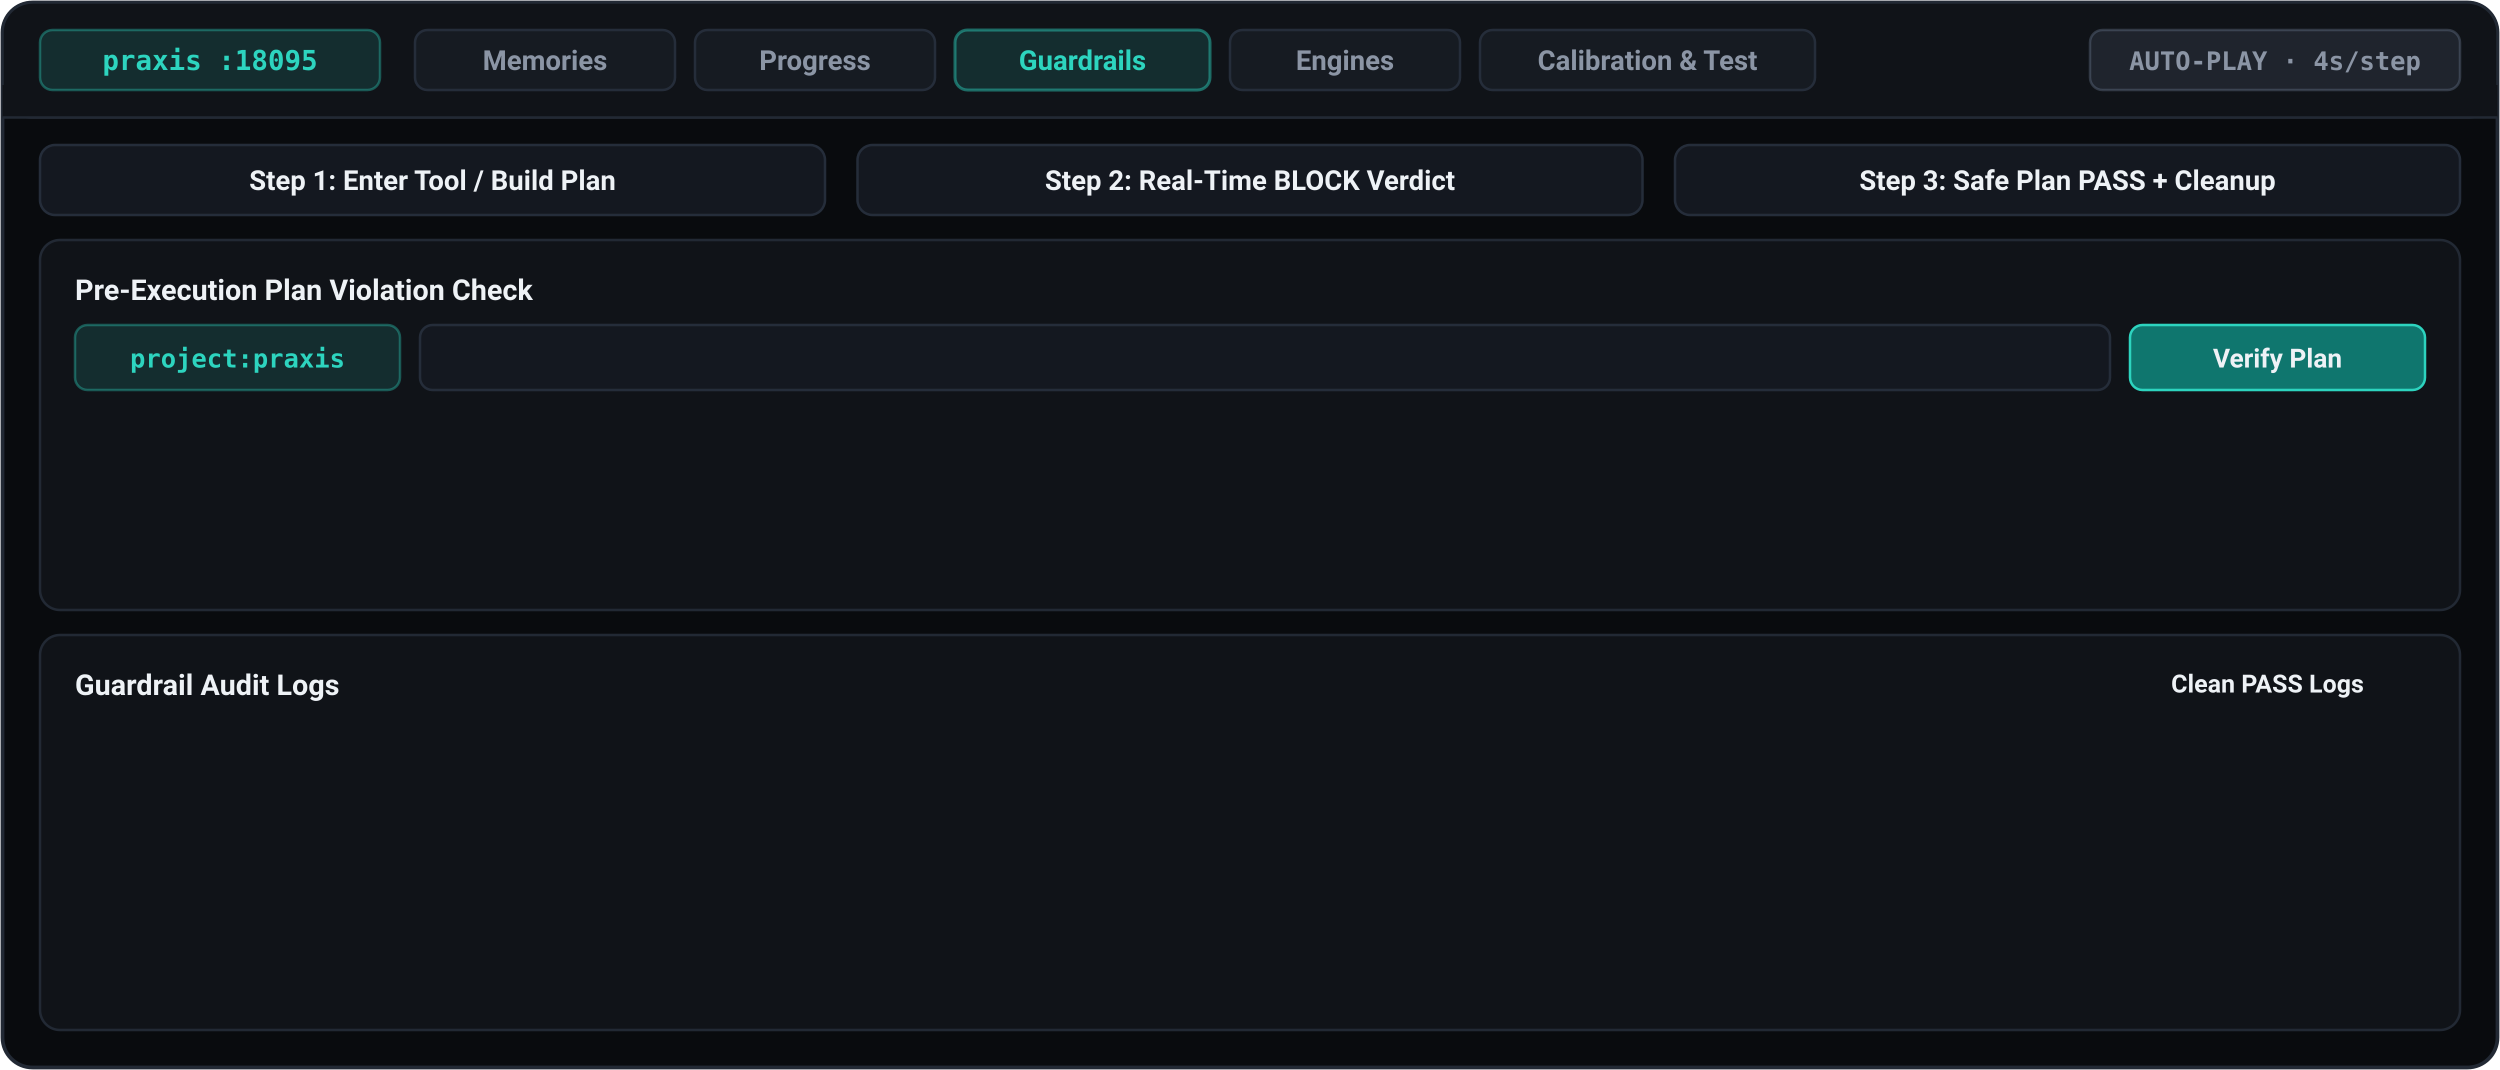
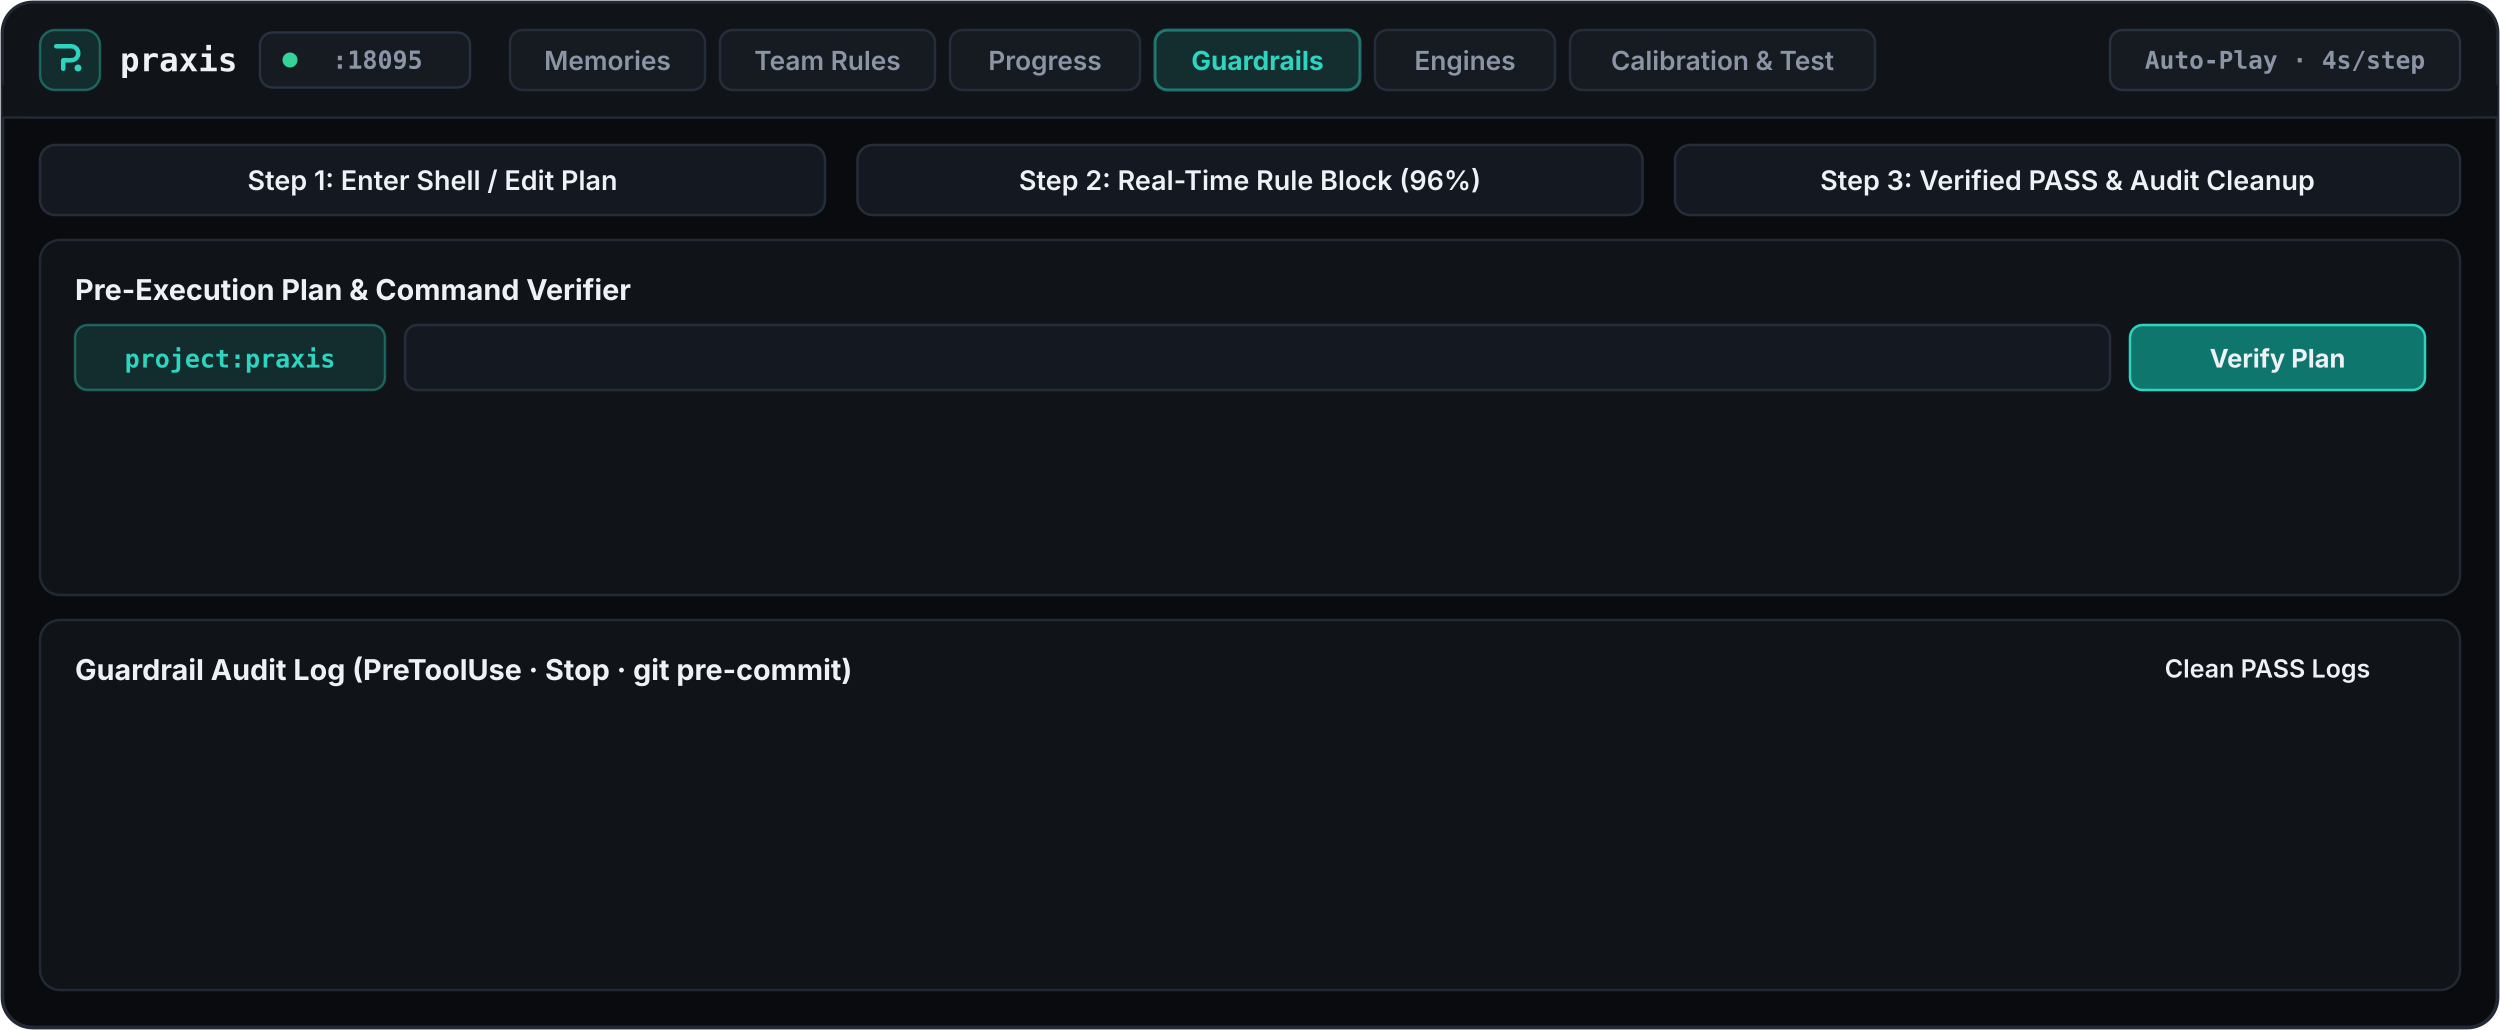
- <svg xmlns="http://www.w3.org/2000/svg" viewBox="0 0 1000 428" width="100%" height="100%" role="img" aria-label="Praxis Console Tab 3 Guardrails Simulation">
+ <svg xmlns="http://www.w3.org/2000/svg" viewBox="0 0 1000 412" width="100%" height="100%" role="img" aria-label="Web Console Guardrails Tab Simulation">
  <style>
    .outer { fill: #090b0e; stroke: #222934; stroke-width: 1.5; }
    .topbar { fill: #101318; stroke: #222934; stroke-width: 1; }
    .card { fill: #101318; stroke: #222934; stroke-width: 1; }
    .sub { fill: #141820; stroke: #252d3a; stroke-width: 1; }
-     .sub-hi { fill: rgba(45, 212, 191, 0.10); stroke: rgba(45, 212, 191, 0.36); stroke-width: 1.2; }
-     .sub-ok { fill: rgba(16, 185, 129, 0.10); stroke: rgba(16, 185, 129, 0.45); stroke-width: 1.2; }
-     .sub-warn { fill: rgba(245, 158, 11, 0.10); stroke: rgba(245, 158, 11, 0.45); stroke-width: 1.2; }
-     .sub-err { fill: rgba(239, 68, 68, 0.10); stroke: rgba(239, 68, 68, 0.48); stroke-width: 1.2; }
+     .sub-hi { fill: rgba(45, 212, 191, 0.10); stroke: rgba(45, 212, 191, 0.42); stroke-width: 1.2; }
+     .sub-ok { fill: rgba(52, 211, 153, 0.10); stroke: rgba(52, 211, 153, 0.42); stroke-width: 1.2; }
+     .sub-warn { fill: rgba(251, 191, 36, 0.10); stroke: rgba(251, 191, 36, 0.42); stroke-width: 1.2; }
+     .sub-err { fill: rgba(248, 113, 113, 0.10); stroke: rgba(248, 113, 113, 0.45); stroke-width: 1.2; }
+     .nav-shell { fill: #101318; stroke: #222934; stroke-width: 1; }
    .pill-idle { fill: #161b22; stroke: #252d3a; stroke-width: 1; }
-     .pill-act { fill: rgba(45, 212, 191, 0.14); stroke: rgba(45, 212, 191, 0.46); stroke-width: 1.2; }
-     .b-ok { fill: rgba(16, 185, 129, 0.16); stroke: rgba(16, 185, 129, 0.45); stroke-width: 1; }
-     .b-err { fill: rgba(239, 68, 68, 0.16); stroke: rgba(239, 68, 68, 0.45); stroke-width: 1; }
-     .b-warn { fill: rgba(245, 158, 11, 0.16); stroke: rgba(245, 158, 11, 0.45); stroke-width: 1; }
-     .b-info { fill: rgba(45, 212, 191, 0.14); stroke: rgba(45, 212, 191, 0.36); stroke-width: 1; }
-     .b-mut { fill: rgba(100, 116, 139, 0.18); stroke: rgba(100, 116, 139, 0.4); stroke-width: 1; }
-     .sans { font-family: -apple-system, BlinkMacSystemFont, "Segoe UI", "Apple SD Gothic Neo", "Noto Sans KR", "Malgun Gothic", Roboto, sans-serif; }
+     .pill-act { fill: rgba(45, 212, 191, 0.14); stroke: rgba(45, 212, 191, 0.48); stroke-width: 1.2; }
+     .b-ok { fill: rgba(52, 211, 153, 0.14); stroke: rgba(52, 211, 153, 0.42); stroke-width: 1; }
+     .b-err { fill: rgba(248, 113, 113, 0.14); stroke: rgba(248, 113, 113, 0.42); stroke-width: 1; }
+     .b-warn { fill: rgba(251, 191, 36, 0.14); stroke: rgba(251, 191, 36, 0.42); stroke-width: 1; }
+     .b-info { fill: rgba(45, 212, 191, 0.13); stroke: rgba(45, 212, 191, 0.38); stroke-width: 1; }
+     .b-mut { fill: #161b22; stroke: #283140; stroke-width: 1; }
+     .sans { font-family: "Inter", "Pretendard", -apple-system, BlinkMacSystemFont, "Segoe UI", "Apple SD Gothic Neo", "Noto Sans KR", sans-serif; }
    .mono { font-family: "JetBrains Mono", "SF Mono", Menlo, Consolas, monospace; }
    .t-pri { fill: #eef2f6; }
    .t-sec { fill: #8b95a5; }
    .t-mut { fill: #606b7b; }
    .t-acc { fill: #2dd4bf; }
    .t-ok { fill: #34d399; }
    .t-warn { fill: #fbbf24; }
    .t-err { fill: #f87171; }
    .btn-pri { fill: #0f766e; stroke: #2dd4bf; stroke-width: 1; }
- 
-     /* 12s loop across 3 frames (4s per frame) */
    .f1, .f2, .f3 { opacity: 0; }
    .f1 { animation: loop1 12s infinite; }
    .f2 { animation: loop2 12s infinite; }
    .f3 { animation: loop3 12s infinite; }
    @keyframes loop1 { 0%, 31% { opacity: 1; } 34%, 100% { opacity: 0; } }
    @keyframes loop2 { 0%, 32% { opacity: 0; } 34%, 65% { opacity: 1; } 68%, 100% { opacity: 0; } }
    @keyframes loop3 { 0%, 66% { opacity: 0; } 68%, 98% { opacity: 1; } 100% { opacity: 0; } }
-   </style>
-   <rect class="outer" x="1" y="1" width="998" height="426" rx="12" />
+ </style>
+   <rect class="outer" x="1" y="1" width="998" height="410" rx="12" />
  <rect class="topbar" x="1" y="1" width="998" height="46" rx="12" />
  <rect x="1" y="34" width="998" height="13" fill="#101318" />
  <line x1="1" y1="47" x2="999" y2="47" stroke="#222934" stroke-width="1" />
-   <rect class="b-info" x="16" y="12" width="136" height="24" rx="5" />
-   <text x="84" y="28" text-anchor="middle" class="mono t-acc" font-size="11" font-weight="700">praxis :18095</text>
-   <rect class="pill-idle" x="166" y="12" width="104" height="24" rx="5" />
-   <text x="218.0" y="28" text-anchor="middle" class="sans t-sec" font-size="11" font-weight="600">Memories</text>
-   <rect class="pill-idle" x="278" y="12" width="96" height="24" rx="5" />
-   <text x="326.0" y="28" text-anchor="middle" class="sans t-sec" font-size="11" font-weight="600">Progress</text>
-   <rect class="pill-act" x="382" y="12" width="102" height="24" rx="5" />
-   <text x="433.0" y="28" text-anchor="middle" class="sans t-acc" font-size="11" font-weight="700">Guardrails</text>
-   <rect class="pill-idle" x="492" y="12" width="92" height="24" rx="5" />
-   <text x="538.0" y="28" text-anchor="middle" class="sans t-sec" font-size="11" font-weight="600">Engines</text>
-   <rect class="pill-idle" x="592" y="12" width="134" height="24" rx="5" />
-   <text x="659.0" y="28" text-anchor="middle" class="sans t-sec" font-size="11" font-weight="600">Calibration &amp; Test</text>
-   <rect class="b-mut" x="836" y="12" width="148" height="24" rx="5" />
-   <text x="910" y="28" text-anchor="middle" class="mono t-sec" font-size="10.2" font-weight="600">AUTO-PLAY · 4s/step</text>
+   <rect class="b-info" x="16" y="12" width="24" height="24" rx="6" />
+   <path d="M22.5 18.5h6a2.8 2.8 0 0 1 0 5.6h-3.2v3.4" fill="none" stroke="#2dd4bf" stroke-width="1.8" stroke-linecap="round" stroke-linejoin="round" />
+   <circle cx="31.2" cy="27.2" r="1.4" fill="#2dd4bf" />
+   <text x="48" y="28.5" class="mono t-pri" font-size="13" font-weight="700">praxis</text>
+   <rect class="b-mut" x="104" y="13" width="84" height="22" rx="5" />
+   <circle cx="116" cy="24" r="3" fill="#34d399" />
+   <text x="151" y="27.5" text-anchor="middle" class="mono t-sec" font-size="10" font-weight="600">:18095</text>
+   <rect class="pill-idle" x="204" y="12" width="78" height="24" rx="5" />
+   <text x="243.0" y="28" text-anchor="middle" class="sans t-sec" font-size="10.5" font-weight="600">Memories</text>
+   <rect class="pill-idle" x="288" y="12" width="86" height="24" rx="5" />
+   <text x="331.0" y="28" text-anchor="middle" class="sans t-sec" font-size="10.5" font-weight="600">Team Rules</text>
+   <rect class="pill-idle" x="380" y="12" width="76" height="24" rx="5" />
+   <text x="418.0" y="28" text-anchor="middle" class="sans t-sec" font-size="10.5" font-weight="600">Progress</text>
+   <rect class="pill-act" x="462" y="12" width="82" height="24" rx="5" />
+   <text x="503.0" y="28" text-anchor="middle" class="sans t-acc" font-size="10.5" font-weight="700">Guardrails</text>
+   <rect class="pill-idle" x="550" y="12" width="72" height="24" rx="5" />
+   <text x="586.0" y="28" text-anchor="middle" class="sans t-sec" font-size="10.5" font-weight="600">Engines</text>
+   <rect class="pill-idle" x="628" y="12" width="122" height="24" rx="5" />
+   <text x="689.0" y="28" text-anchor="middle" class="sans t-sec" font-size="10.5" font-weight="600">Calibration &amp; Test</text>
+   <rect class="b-mut" x="844" y="12" width="140" height="24" rx="5" />
+   <text x="914" y="27.5" text-anchor="middle" class="mono t-sec" font-size="9.8" font-weight="600">Auto-Play · 4s/step</text>
  <rect class="sub" x="16" y="58" width="314" height="28" rx="6" />
  <g class="f1">
    <rect class="sub-hi" x="16" y="58" width="314" height="28" rx="6" />
  </g>
-   <text x="173" y="76" text-anchor="middle" class="sans t-pri" font-size="11" font-weight="600">Step 1: Enter Tool / Build Plan</text>
+   <text x="173" y="76" text-anchor="middle" class="sans t-pri" font-size="10.8" font-weight="600">Step 1: Enter Shell / Edit Plan</text>
  <rect class="sub" x="343" y="58" width="314" height="28" rx="6" />
  <g class="f2">
    <rect class="sub-hi" x="343" y="58" width="314" height="28" rx="6" />
  </g>
-   <text x="500" y="76" text-anchor="middle" class="sans t-pri" font-size="11" font-weight="600">Step 2: Real-Time BLOCK Verdict</text>
+   <text x="500" y="76" text-anchor="middle" class="sans t-pri" font-size="10.8" font-weight="600">Step 2: Real-Time Rule Block (96%)</text>
  <rect class="sub" x="670" y="58" width="314" height="28" rx="6" />
  <g class="f3">
    <rect class="sub-hi" x="670" y="58" width="314" height="28" rx="6" />
  </g>
-   <text x="827" y="76" text-anchor="middle" class="sans t-pri" font-size="11" font-weight="600">Step 3: Safe Plan PASS + Cleanup</text>
-   <rect class="card" x="16" y="96" width="968" height="148" rx="8" />
-   <text x="30" y="120" class="sans t-pri" font-size="11.5" font-weight="700">Pre-Execution Plan Violation Check</text>
-   <rect class="b-info" x="30" y="130" width="130" height="26" rx="5" />
-   <text x="95" y="147" text-anchor="middle" class="mono t-acc" font-size="10.2" font-weight="700">project:praxis</text>
-   <rect class="sub" x="168" y="130" width="676" height="26" rx="5" />
-   <text x="180" y="147" class="mono t-pri f1" font-size="10.8">Run CGO_ENABLED=1 go build ./cmd/praxis</text>
-   <text x="180" y="147" class="mono t-err f2" font-size="10.8">Run CGO_ENABLED=1 go build ./cmd/praxis</text>
-   <text x="180" y="147" class="mono t-ok f3" font-size="10.8">Run CGO_ENABLED=0 go build -trimpath ./cmd/praxis</text>
+   <text x="827" y="76" text-anchor="middle" class="sans t-pri" font-size="10.8" font-weight="600">Step 3: Verified PASS &amp; Audit Cleanup</text>
+   <rect class="card" x="16" y="96" width="968" height="142" rx="8" />
+   <text x="30" y="120" class="sans t-pri" font-size="11.5" font-weight="700">Pre-Execution Plan &amp; Command Verifier</text>
+   <rect class="b-info" x="30" y="130" width="124" height="26" rx="5" />
+   <text x="92" y="147" text-anchor="middle" class="mono t-acc" font-size="10" font-weight="700">project:praxis</text>
+   <rect class="sub" x="162" y="130" width="682" height="26" rx="5" />
+   <text x="174" y="147" class="mono t-pri f1" font-size="10.5">CGO_ENABLED=1 go build ./cmd/praxis</text>
+   <text x="174" y="147" class="mono t-err f2" font-size="10.5">CGO_ENABLED=1 go build ./cmd/praxis</text>
+   <text x="174" y="147" class="mono t-ok f3" font-size="10.5">CGO_ENABLED=0 go build -trimpath -o bin/praxis ./cmd/praxis</text>
  <rect class="btn-pri" x="852" y="130" width="118" height="26" rx="5" />
-   <text x="911" y="147" text-anchor="middle" class="sans t-pri" font-size="10.5" font-weight="700">Verify Plan</text>
+   <text x="911" y="147" text-anchor="middle" class="sans t-pri" font-size="10.2" font-weight="700">Verify Plan</text>
  <g class="f1">
-     <rect class="sub" x="30" y="166" width="940" height="64" rx="6" />
-     <text x="44" y="202" class="sans t-sec" font-size="11">Enter a proposed command or edit plan to test against active rules.</text>
+     <rect class="sub" x="30" y="166" width="940" height="58" rx="6" />
+     <text x="44" y="199" class="sans t-sec" font-size="10.8">Enter a shell command or edit plan to verify compliance against active local &amp; team rules.</text>
  </g>
  <g class="f2">
-     <rect class="sub-err" x="30" y="166" width="940" height="64" rx="6" />
-     <rect class="b-err" x="44" y="180" width="68" height="20" rx="4" />
-     <text x="78" y="194" text-anchor="middle" class="mono t-err" font-size="10" font-weight="700">BLOCK</text>
-     <text x="124" y="194" class="sans t-err" font-size="11.5" font-weight="700">BLOCKED (prob: 96%) — Violates [#1 PINNED] Never use CGO in Go binaries</text>
+     <rect class="sub-err" x="30" y="166" width="940" height="58" rx="6" />
+     <rect class="b-err" x="44" y="185" width="64" height="20" rx="4" />
+     <text x="76" y="198.5" text-anchor="middle" class="mono t-err" font-size="9.8" font-weight="700">BLOCK</text>
+     <text x="120" y="199" class="sans t-err" font-size="11" font-weight="700">BLOCKED (96%) — Violates Core Rule #1: Keep pure-Go static builds (CGO_ENABLED=0)</text>
  </g>
  <g class="f3">
-     <rect class="sub-ok" x="30" y="166" width="940" height="64" rx="6" />
-     <rect class="b-ok" x="44" y="180" width="68" height="20" rx="4" />
-     <text x="78" y="194" text-anchor="middle" class="mono t-ok" font-size="10" font-weight="700">PASS</text>
-     <text x="124" y="194" class="sans t-ok" font-size="11.5" font-weight="700">PASS (0 violations across 14 active rules)</text>
+     <rect class="sub-ok" x="30" y="166" width="940" height="58" rx="6" />
+     <rect class="b-ok" x="44" y="185" width="64" height="20" rx="4" />
+     <text x="76" y="198.5" text-anchor="middle" class="mono t-ok" font-size="9.8" font-weight="700">PASS</text>
+     <text x="120" y="199" class="sans t-ok" font-size="11" font-weight="700">PASS — Compliant with all active local &amp; team rules</text>
  </g>
-   <rect class="card" x="16" y="254" width="968" height="158" rx="8" />
-   <text x="30" y="278" class="sans t-pri" font-size="11.5" font-weight="700">Guardrail Audit Logs</text>
-   <rect class="pill-idle f1" x="844" y="262" width="126" height="22" rx="4" />
-   <rect class="pill-idle f2" x="844" y="262" width="126" height="22" rx="4" />
-   <rect class="pill-act f3" x="844" y="262" width="126" height="22" rx="4" />
-   <text x="907" y="277" text-anchor="middle" class="sans t-pri" font-size="10" font-weight="600">Clean PASS Logs</text>
+   <rect class="card" x="16" y="248" width="968" height="148" rx="8" />
+   <text x="30" y="272" class="sans t-pri" font-size="11.5" font-weight="700">Guardrail Audit Log (PreToolUse · Stop · git pre-commit)</text>
+   <rect class="pill-idle f1" x="844" y="256" width="126" height="22" rx="4" />
+   <rect class="pill-idle f2" x="844" y="256" width="126" height="22" rx="4" />
+   <rect class="pill-act f3" x="844" y="256" width="126" height="22" rx="4" />
+   <text x="907" y="271" text-anchor="middle" class="sans t-pri" font-size="10" font-weight="600">Clean PASS Logs</text>
  <g class="f1">
-     <rect class="sub-err" x="30" y="294" width="940" height="44" rx="6" />
-     <text x="44" y="320" class="mono t-err" font-size="11" font-weight="700">BLOCKED · git-precommit · Violated #1 (CGO)</text>
-     <rect class="sub" x="30" y="346" width="940" height="44" rx="6" />
-     <text x="44" y="372" class="mono t-ok" font-size="11">PASS · stop · Edit(README.md)</text>
+     <rect class="sub-err" x="30" y="286" width="940" height="44" rx="6" />
+     <text x="44" y="312" class="mono t-err" font-size="10.5" font-weight="700">BLOCKED · PreToolUse(Bash) · Core Rule #1 (CGO_ENABLED=0)</text>
+     <rect class="sub" x="30" y="338" width="940" height="44" rx="6" />
+     <text x="44" y="364" class="mono t-ok" font-size="10.5">PASS · Stop(Turn Diff) · internal/transport/dashboard/ssr_team.go</text>
  </g>
  <g class="f2">
-     <rect class="sub-err" x="30" y="294" width="940" height="44" rx="6" />
-     <rect class="b-err" x="44" y="307" width="46" height="18" rx="4" />
-     <text x="67" y="320" text-anchor="middle" class="mono t-err" font-size="9.5" font-weight="700">NEW</text>
-     <text x="100" y="320" class="mono t-err" font-size="11" font-weight="700">BLOCKED · verify · Violated #1 Never use CGO (96%)</text>
-     <rect class="sub" x="30" y="346" width="940" height="44" rx="6" />
-     <text x="44" y="372" class="mono t-sec" font-size="11">BLOCKED · git-precommit · Violated #1 (CGO)</text>
+     <rect class="sub-err" x="30" y="286" width="940" height="44" rx="6" />
+     <rect class="b-err" x="44" y="299" width="44" height="18" rx="4" />
+     <text x="66" y="311.5" text-anchor="middle" class="mono t-err" font-size="9.2" font-weight="700">NEW</text>
+     <text x="98" y="312" class="mono t-err" font-size="10.5" font-weight="700">BLOCKED · verify_plan · Core Rule #1 (96%)</text>
+     <rect class="sub" x="30" y="338" width="940" height="44" rx="6" />
+     <text x="44" y="364" class="mono t-sec" font-size="10.5">BLOCKED · PreToolUse(Bash) · Core Rule #1 (CGO_ENABLED=0)</text>
  </g>
  <g class="f3">
-     <rect class="sub-ok" x="30" y="294" width="940" height="44" rx="6" />
-     <text x="44" y="320" class="mono t-ok" font-size="11" font-weight="700">PASS · verify · Compliant CGO_ENABLED=0 build</text>
-     <rect class="sub-err" x="30" y="346" width="940" height="44" rx="6" />
-     <text x="44" y="372" class="mono t-err" font-size="11">BLOCKED · verify · Violated #1 Never use CGO (96%)</text>
+     <rect class="sub-ok" x="30" y="286" width="940" height="44" rx="6" />
+     <text x="44" y="312" class="mono t-ok" font-size="10.5" font-weight="700">PASS · verify_plan · CGO_ENABLED=0 static build verified</text>
+     <rect class="sub-err" x="30" y="338" width="940" height="44" rx="6" />
+     <text x="44" y="364" class="mono t-err" font-size="10.5">BLOCKED · verify_plan · Core Rule #1 (96%)</text>
  </g>
</svg>
